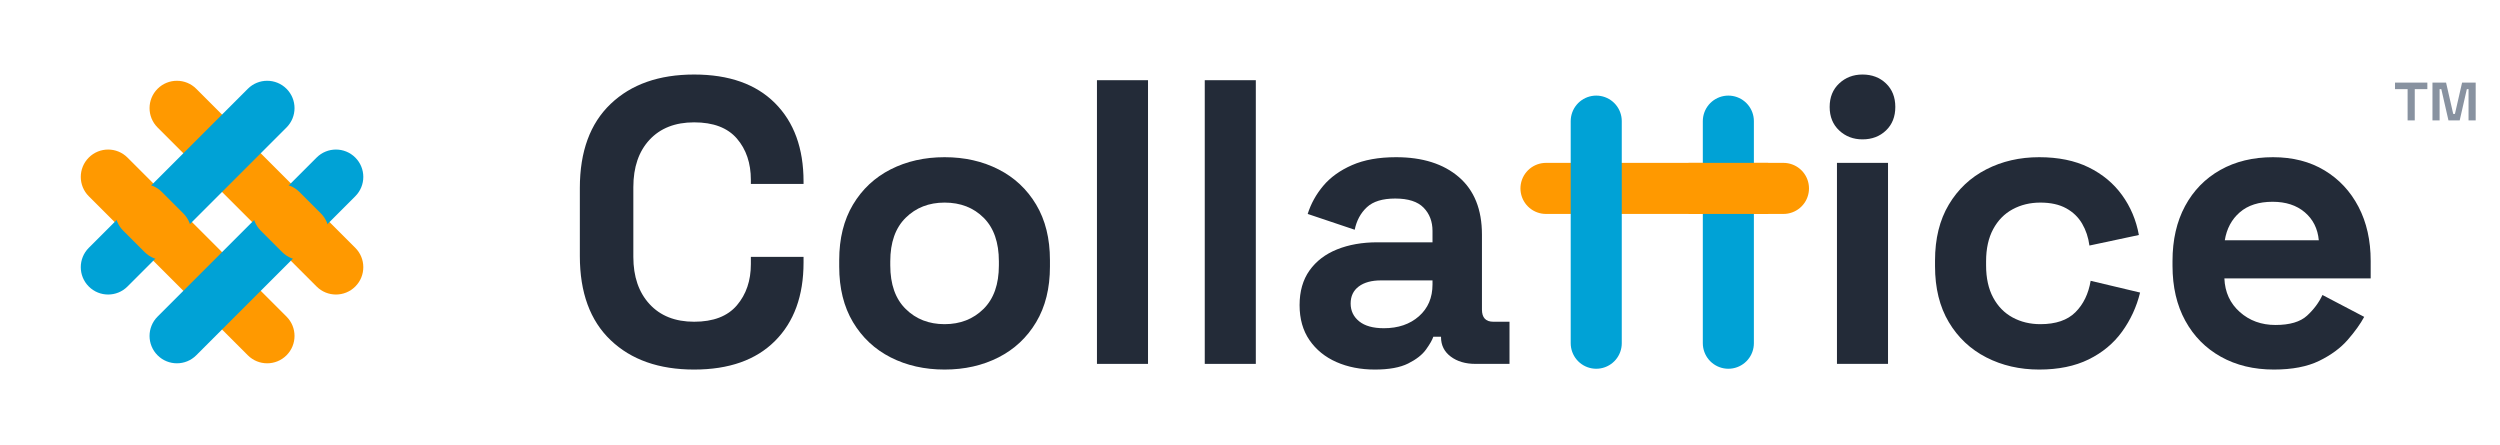
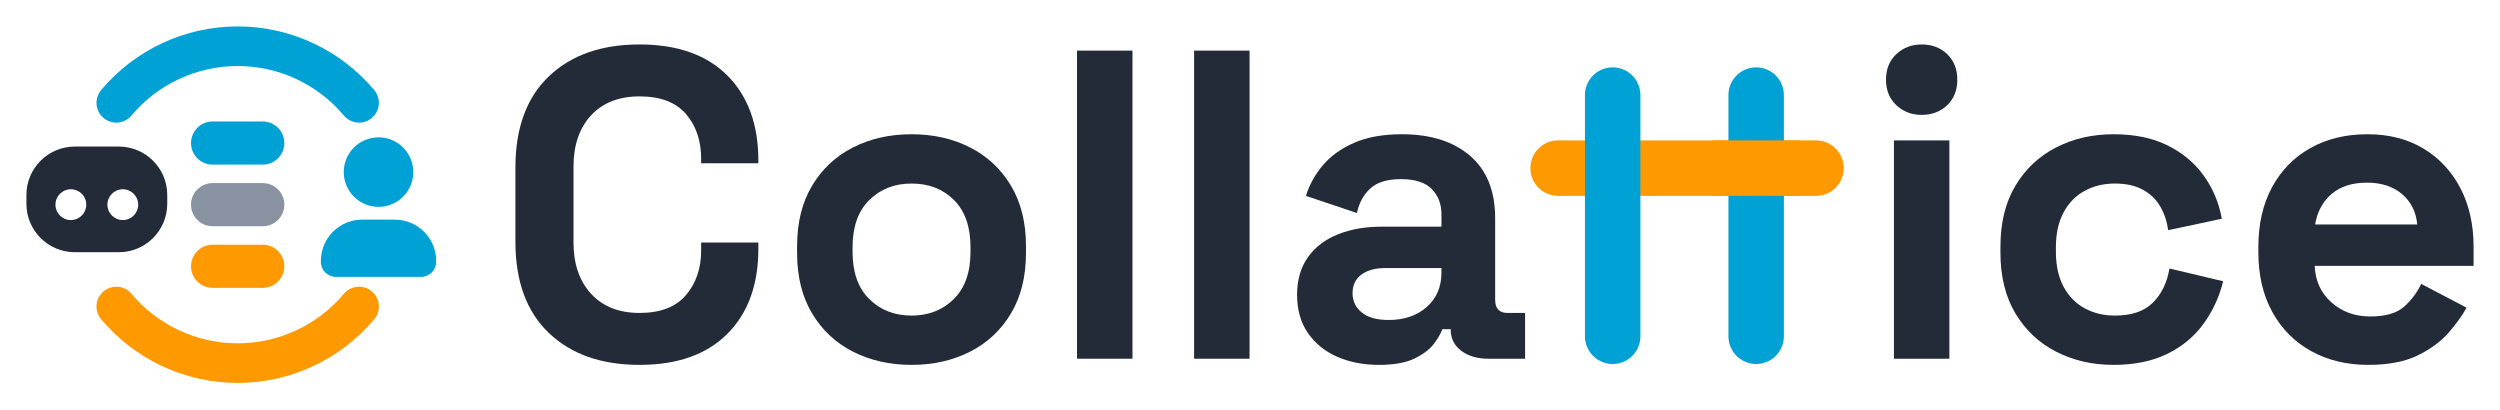
- <svg xmlns="http://www.w3.org/2000/svg" viewBox="-21.08 -89.79 616.89 109.58" fill="none" role="img" aria-label="Collattice™">
-   <g transform="translate(-14.29,-83.00) scale(1.5) rotate(45 32 32)">
-     <rect x="9" y="19.5" width="46" height="9" rx="4.5" fill="#ff9900" />
-     <rect x="9" y="35.5" width="46" height="9" rx="4.5" fill="#ff9900" />
-     <rect x="19.5" y="9" width="9" height="46" rx="4.5" fill="#00a2d6" />
-     <rect x="35.5" y="9" width="9" height="46" rx="4.5" fill="#00a2d6" />
-     <rect x="17" y="35.5" width="14" height="9" rx="4.5" fill="#ff9900" />
-     <rect x="33" y="19.5" width="14" height="9" rx="4.5" fill="#ff9900" />
+ <svg xmlns="http://www.w3.org/2000/svg" viewBox="10.00 -81.50 568.00 93.00" fill="none" role="img" aria-label="Collattice">
+   <g transform="translate(0.00,-99.00) scale(2)">
+     <path d="M18.211,20.430 A18,18 0 0 1 45.789,20.430" fill="none" stroke="#00a2d6" stroke-width="4.5" stroke-linecap="round" />
+     <path d="M45.789,43.570 A18,18 0 0 1 18.211,43.570" fill="none" stroke="#ff9900" stroke-width="4.5" stroke-linecap="round" />
+     <rect x="26.7" y="22.55" width="10.6" height="4.9" rx="2.45" fill="#00a2d6" />
+     <rect x="26.7" y="29.55" width="10.6" height="4.9" rx="2.45" fill="#8892a0" />
+     <rect x="26.7" y="36.55" width="10.6" height="4.9" rx="2.45" fill="#ff9900" />
+     <path d="M13.500,25.400 H18.500 A5.500,5.500 0 0 1 24.000,30.900 V31.900 A5.500,5.500 0 0 1 18.500,37.400 H13.500 A5.500,5.500 0 0 1 8.000,31.900 V30.900 A5.500,5.500 0 0 1 13.500,25.400 Z M11.300,32.000 A1.750,1.750 0 1 0 14.800,32.000 A1.750,1.750 0 1 0 11.300,32.000 Z M17.200,32.000 A1.750,1.750 0 1 0 20.700,32.000 A1.750,1.750 0 1 0 17.200,32.000 Z" fill="#232b38" fill-rule="evenodd" />
+     <circle cx="48" cy="28.3" r="3.95" fill="#00a2d6" />
+     <path d="M41.45,38.50 L41.45,38.40 A4.7,4.7 0 0 1 46.15,33.7 L49.85,33.7 A4.7,4.7 0 0 1 54.55,38.40 L54.55,38.50 A1.7,1.7 0 0 1 52.85,40.2 L43.15,40.2 A1.7,1.7 0 0 1 41.45,38.50 Z" fill="#00a2d6" />
  </g>
-   <path transform="translate(117.00,0) scale(0.1,-0.1)" d="M332 -14Q202 -14 126 58.5Q50 131 50 266L50 434Q50 569 126 641.5Q202 714 332 714Q461 714 531.5 643.5Q602 573 602 450L602 444L472 444L472 454Q472 516 437.5 556Q403 596 332 596Q262 596 222 553Q182 510 182 436L182 264Q182 191 222 147.5Q262 104 332 104Q403 104 437.5 144.5Q472 185 472 246L472 264L602 264L602 250Q602 127 531.5 56.5Q461 -14 332 -14Z" fill="#232b38" />
-   <path transform="translate(181.40,0) scale(0.1,-0.1)" d="M306 -14Q232 -14 173 16Q114 46 80 103Q46 160 46 240L46 256Q46 336 80 393Q114 450 173 480Q232 510 306 510Q380 510 439 480Q498 450 532 393Q566 336 566 256L566 240Q566 160 532 103Q498 46 439 16Q380 -14 306 -14ZM306 98Q364 98 402 135.5Q440 173 440 243L440 253Q440 323 402.5 360.5Q365 398 306 398Q248 398 210 360.5Q172 323 172 253L172 243Q172 173 210 135.5Q248 98 306 98Z" fill="#232b38" />
-   <path transform="translate(242.60,0) scale(0.1,-0.1)" d="M70 0L70 700L196 700L196 0Z" fill="#232b38" />
-   <path transform="translate(269.20,0) scale(0.1,-0.1)" d="M70 0L70 700L196 700L196 0Z" fill="#232b38" />
-   <path transform="translate(295.80,0) scale(0.1,-0.1)" d="M224 -14Q171 -14 129 4.5Q87 23 62.5 58.5Q38 94 38 145Q38 196 62.5 230.5Q87 265 130.5 282.5Q174 300 230 300L366 300L366 328Q366 363 344 385.5Q322 408 274 408Q227 408 204 386.5Q181 365 174 331L58 370Q70 408 96.5 439.5Q123 471 167.5 490.5Q212 510 276 510Q374 510 431 461Q488 412 488 319L488 134Q488 104 516 104L556 104L556 0L472 0Q435 0 411 18Q387 36 387 66L387 67L368 67Q364 55 350 35.5Q336 16 306 1Q276 -14 224 -14ZM246 88Q299 88 332.5 117.5Q366 147 366 196L366 206L239 206Q204 206 184 191Q164 176 164 149Q164 122 185 105Q206 88 246 88Z" fill="#232b38" />
-   <path transform="translate(425.20,0) scale(0.1,-0.1)" d="M70 0L70 496L196 496L196 0ZM133 554Q99 554 75.5 576Q52 598 52 634Q52 670 75.5 692Q99 714 133 714Q168 714 191 692Q214 670 214 634Q214 598 191 576Q168 554 133 554Z" fill="#232b38" />
-   <path transform="translate(451.80,0) scale(0.1,-0.1)" d="M303 -14Q231 -14 172.5 16Q114 46 80 103Q46 160 46 241L46 255Q46 336 80 393Q114 450 172.5 480Q231 510 303 510Q374 510 425 485Q476 460 507.5 416.5Q539 373 549 318L427 292Q423 322 409 346Q395 370 369.5 384Q344 398 306 398Q268 398 237.5 381.5Q207 365 189.5 332.5Q172 300 172 253L172 243Q172 196 189.5 163.5Q207 131 237.5 114.5Q268 98 306 98Q363 98 392.5 127.5Q422 157 430 205L552 176Q539 123 507.5 79.5Q476 36 425 11Q374 -14 303 -14Z" fill="#232b38" />
-   <path transform="translate(510.40,0) scale(0.1,-0.1)" d="M296 -14Q222 -14 165.5 17.5Q109 49 77.5 106.5Q46 164 46 242L46 254Q46 332 77 389.5Q108 447 164 478.5Q220 510 294 510Q367 510 421 477.5Q475 445 505 387.5Q535 330 535 254L535 211L174 211Q176 160 212 128Q248 96 300 96Q353 96 378 119Q403 142 416 170L519 116Q505 90 478.5 59.5Q452 29 408 7.5Q364 -14 296 -14ZM175 305L407 305Q403 348 372.5 374Q342 400 293 400Q242 400 212 374Q182 348 175 305Z" fill="#232b38" />
-   <path d="M360.40,-43.30 L419.00,-43.30" fill="none" stroke="#ff9900" stroke-width="12.60" stroke-linecap="round" />
-   <path d="M372.80,-59.90 L372.80,-5.10" fill="none" stroke="#00a2d6" stroke-width="12.60" stroke-linecap="round" />
-   <path d="M405.40,-59.90 L405.40,-5.10" fill="none" stroke="#00a2d6" stroke-width="12.60" stroke-linecap="round" />
-   <path d="M395.57,-43.30 L415.23,-43.30" fill="none" stroke="#ff9900" stroke-width="12.60" stroke-linecap="butt" />
-   <path transform="translate(568.56,-40.00) scale(0.042,-0.042)" d="M252 478L252 700L332 700L374 516L384 516L426 700L506 700L506 478L464 478L464 662L454 662L412 478L346 478L304 662L294 662L294 478ZM106 478L106 662L32 662L32 700L222 700L222 662L148 662L148 478Z" fill="#8892a0" />
+   <path transform="translate(122.10,0) scale(0.1,-0.1)" d="M332 -14Q202 -14 126 58.5Q50 131 50 266L50 434Q50 569 126 641.5Q202 714 332 714Q461 714 531.5 643.5Q602 573 602 450L602 444L472 444L472 454Q472 516 437.5 556Q403 596 332 596Q262 596 222 553Q182 510 182 436L182 264Q182 191 222 147.5Q262 104 332 104Q403 104 437.5 144.5Q472 185 472 246L472 264L602 264L602 250Q602 127 531.5 56.5Q461 -14 332 -14Z" fill="#232b38" />
+   <path transform="translate(186.50,0) scale(0.1,-0.1)" d="M306 -14Q232 -14 173 16Q114 46 80 103Q46 160 46 240L46 256Q46 336 80 393Q114 450 173 480Q232 510 306 510Q380 510 439 480Q498 450 532 393Q566 336 566 256L566 240Q566 160 532 103Q498 46 439 16Q380 -14 306 -14ZM306 98Q364 98 402 135.5Q440 173 440 243L440 253Q440 323 402.5 360.5Q365 398 306 398Q248 398 210 360.5Q172 323 172 253L172 243Q172 173 210 135.5Q248 98 306 98Z" fill="#232b38" />
+   <path transform="translate(247.70,0) scale(0.1,-0.1)" d="M70 0L70 700L196 700L196 0Z" fill="#232b38" />
+   <path transform="translate(274.30,0) scale(0.1,-0.1)" d="M70 0L70 700L196 700L196 0Z" fill="#232b38" />
+   <path transform="translate(300.90,0) scale(0.1,-0.1)" d="M224 -14Q171 -14 129 4.5Q87 23 62.5 58.5Q38 94 38 145Q38 196 62.5 230.5Q87 265 130.5 282.5Q174 300 230 300L366 300L366 328Q366 363 344 385.5Q322 408 274 408Q227 408 204 386.5Q181 365 174 331L58 370Q70 408 96.5 439.5Q123 471 167.5 490.5Q212 510 276 510Q374 510 431 461Q488 412 488 319L488 134Q488 104 516 104L556 104L556 0L472 0Q435 0 411 18Q387 36 387 66L387 67L368 67Q364 55 350 35.5Q336 16 306 1Q276 -14 224 -14ZM246 88Q299 88 332.5 117.5Q366 147 366 196L366 206L239 206Q204 206 184 191Q164 176 164 149Q164 122 185 105Q206 88 246 88Z" fill="#232b38" />
+   <path transform="translate(433.30,0) scale(0.1,-0.1)" d="M70 0L70 496L196 496L196 0ZM133 554Q99 554 75.5 576Q52 598 52 634Q52 670 75.5 692Q99 714 133 714Q168 714 191 692Q214 670 214 634Q214 598 191 576Q168 554 133 554Z" fill="#232b38" />
+   <path transform="translate(459.90,0) scale(0.1,-0.1)" d="M303 -14Q231 -14 172.5 16Q114 46 80 103Q46 160 46 241L46 255Q46 336 80 393Q114 450 172.5 480Q231 510 303 510Q374 510 425 485Q476 460 507.5 416.5Q539 373 549 318L427 292Q423 322 409 346Q395 370 369.5 384Q344 398 306 398Q268 398 237.5 381.5Q207 365 189.5 332.5Q172 300 172 253L172 243Q172 196 189.5 163.5Q207 131 237.5 114.5Q268 98 306 98Q363 98 392.5 127.5Q422 157 430 205L552 176Q539 123 507.5 79.5Q476 36 425 11Q374 -14 303 -14Z" fill="#232b38" />
+   <path transform="translate(518.50,0) scale(0.1,-0.1)" d="M296 -14Q222 -14 165.5 17.5Q109 49 77.5 106.5Q46 164 46 242L46 254Q46 332 77 389.5Q108 447 164 478.5Q220 510 294 510Q367 510 421 477.5Q475 445 505 387.5Q535 330 535 254L535 211L174 211Q176 160 212 128Q248 96 300 96Q353 96 378 119Q403 142 416 170L519 116Q505 90 478.5 59.5Q452 29 408 7.5Q364 -14 296 -14ZM175 305L407 305Q403 348 372.5 374Q342 400 293 400Q242 400 212 374Q182 348 175 305Z" fill="#232b38" />
+   <path d="M364.00,-43.30 L422.60,-43.30" fill="none" stroke="#ff9900" stroke-width="12.60" stroke-linecap="round" />
+   <path d="M376.40,-59.90 L376.40,-5.10" fill="none" stroke="#00a2d6" stroke-width="12.60" stroke-linecap="round" />
+   <path d="M409.00,-59.90 L409.00,-5.10" fill="none" stroke="#00a2d6" stroke-width="12.60" stroke-linecap="round" />
+   <path d="M399.17,-43.30 L418.83,-43.30" fill="none" stroke="#ff9900" stroke-width="12.60" stroke-linecap="butt" />
</svg>
